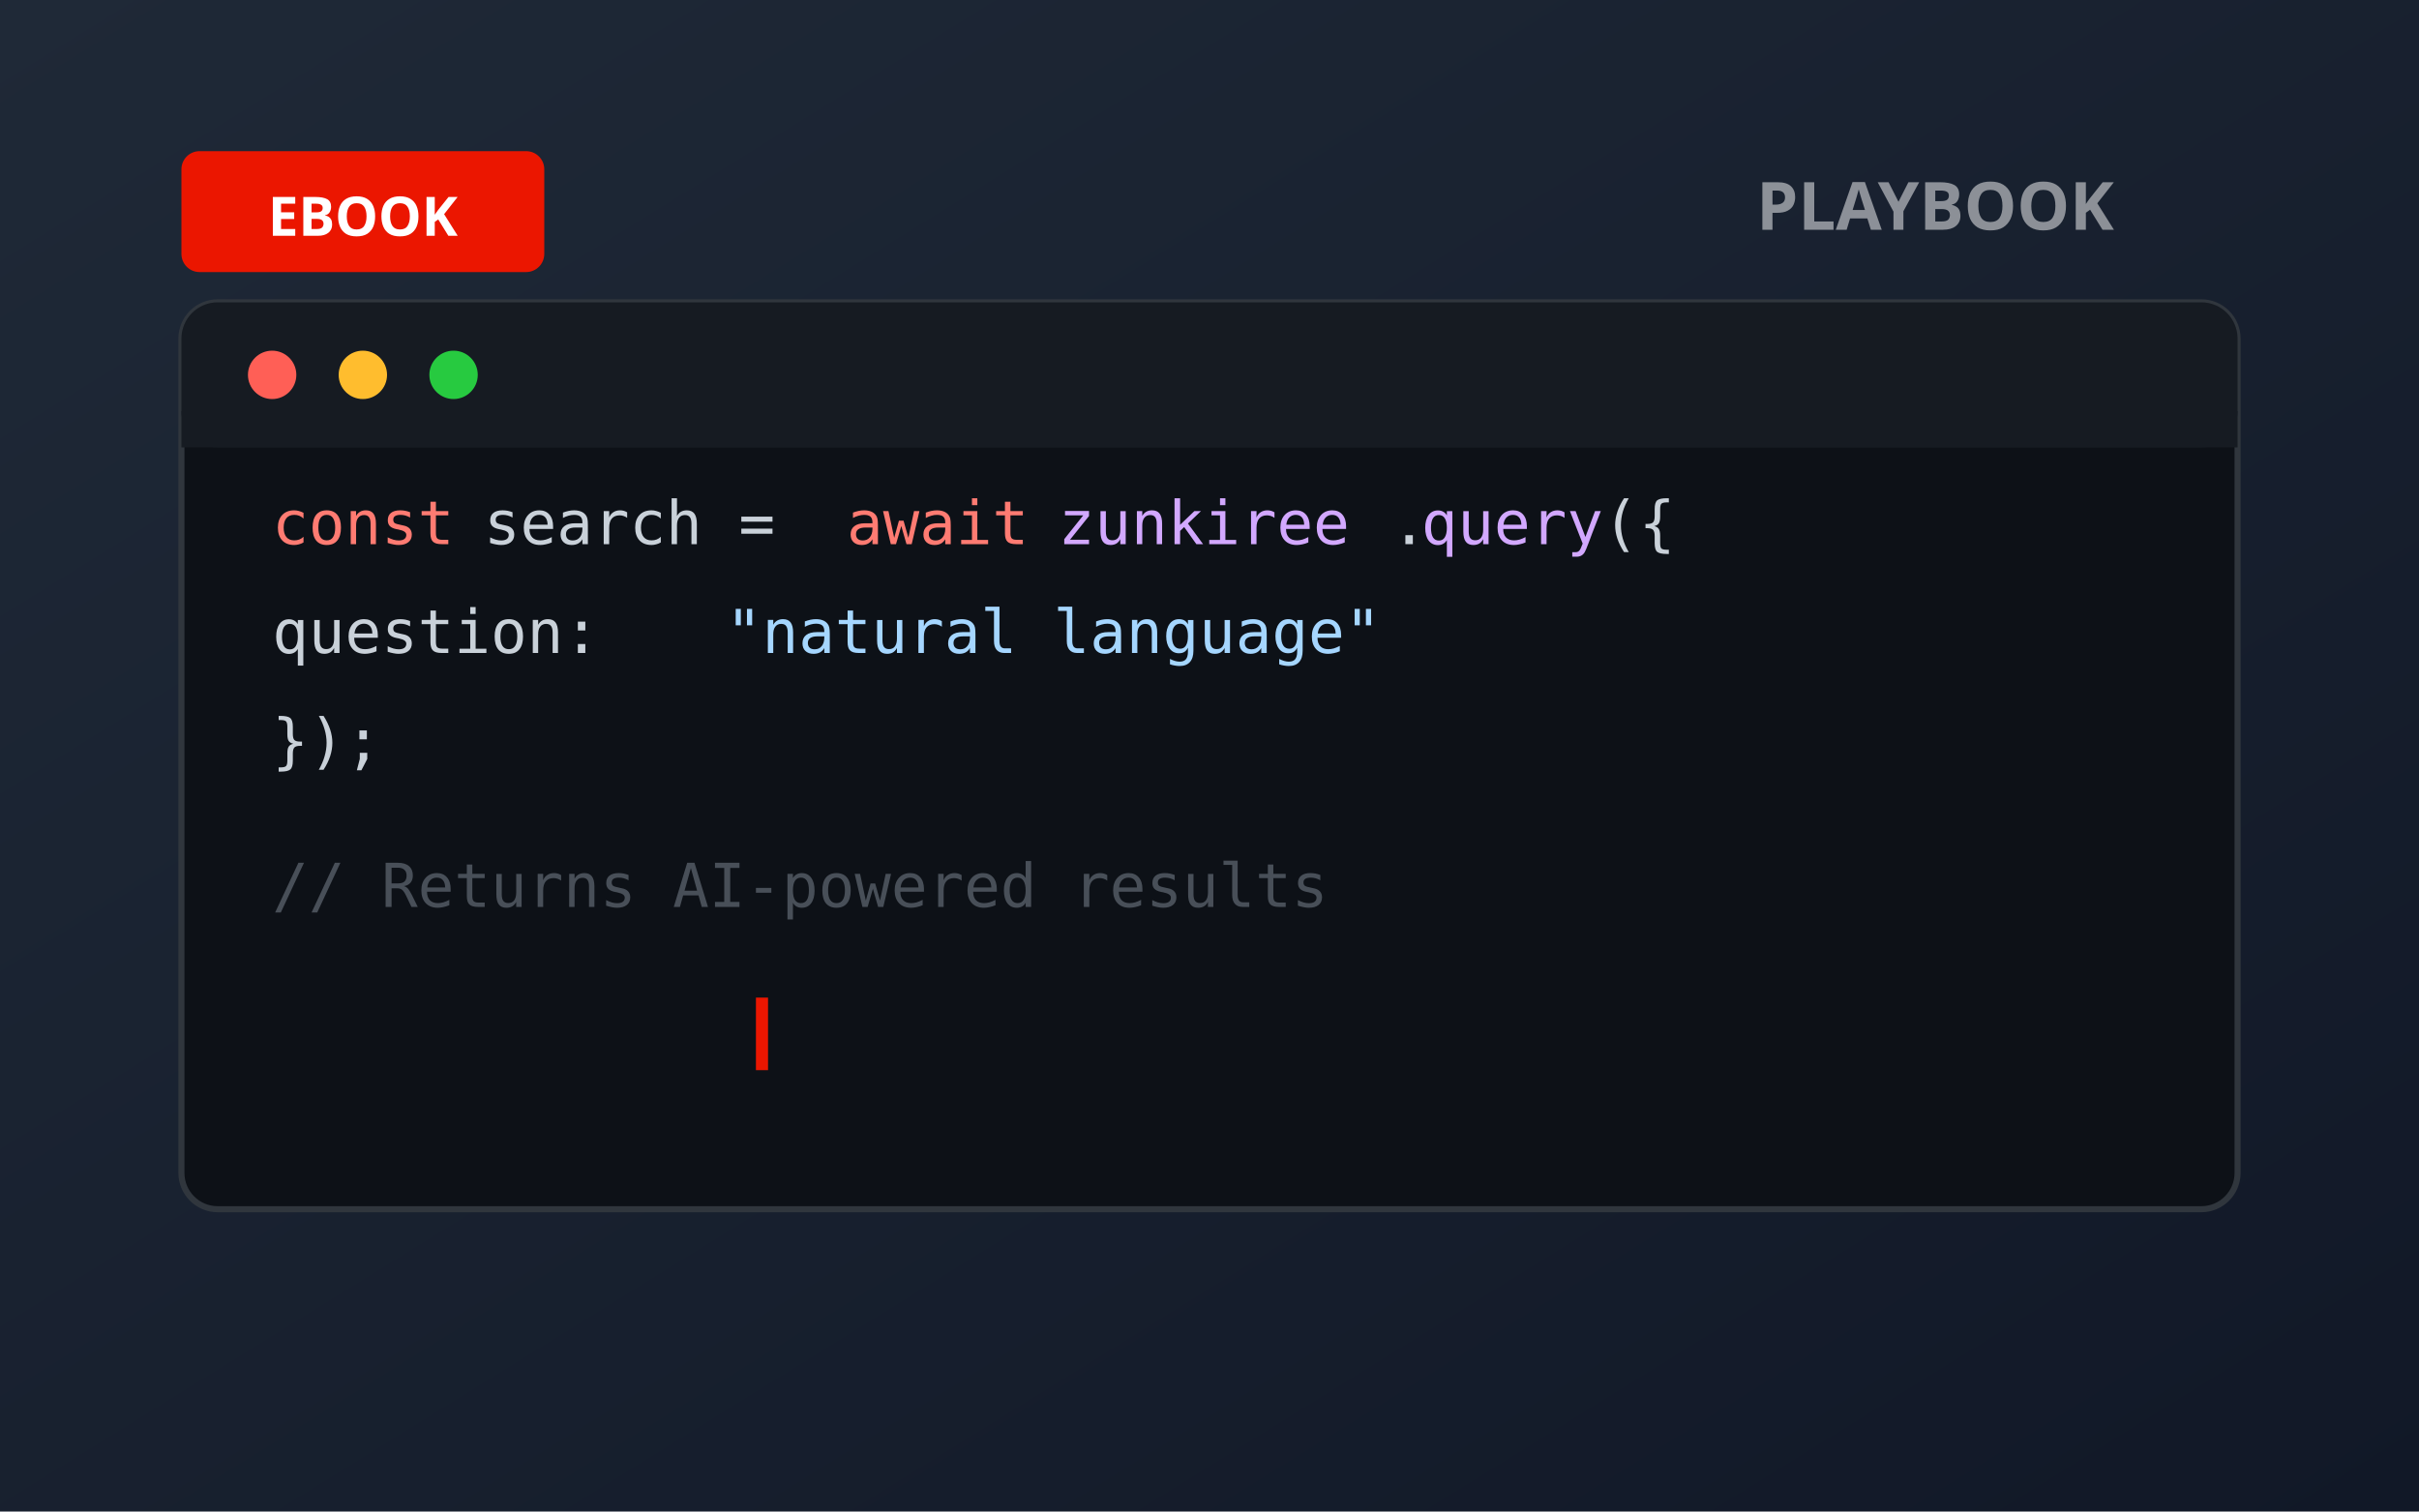
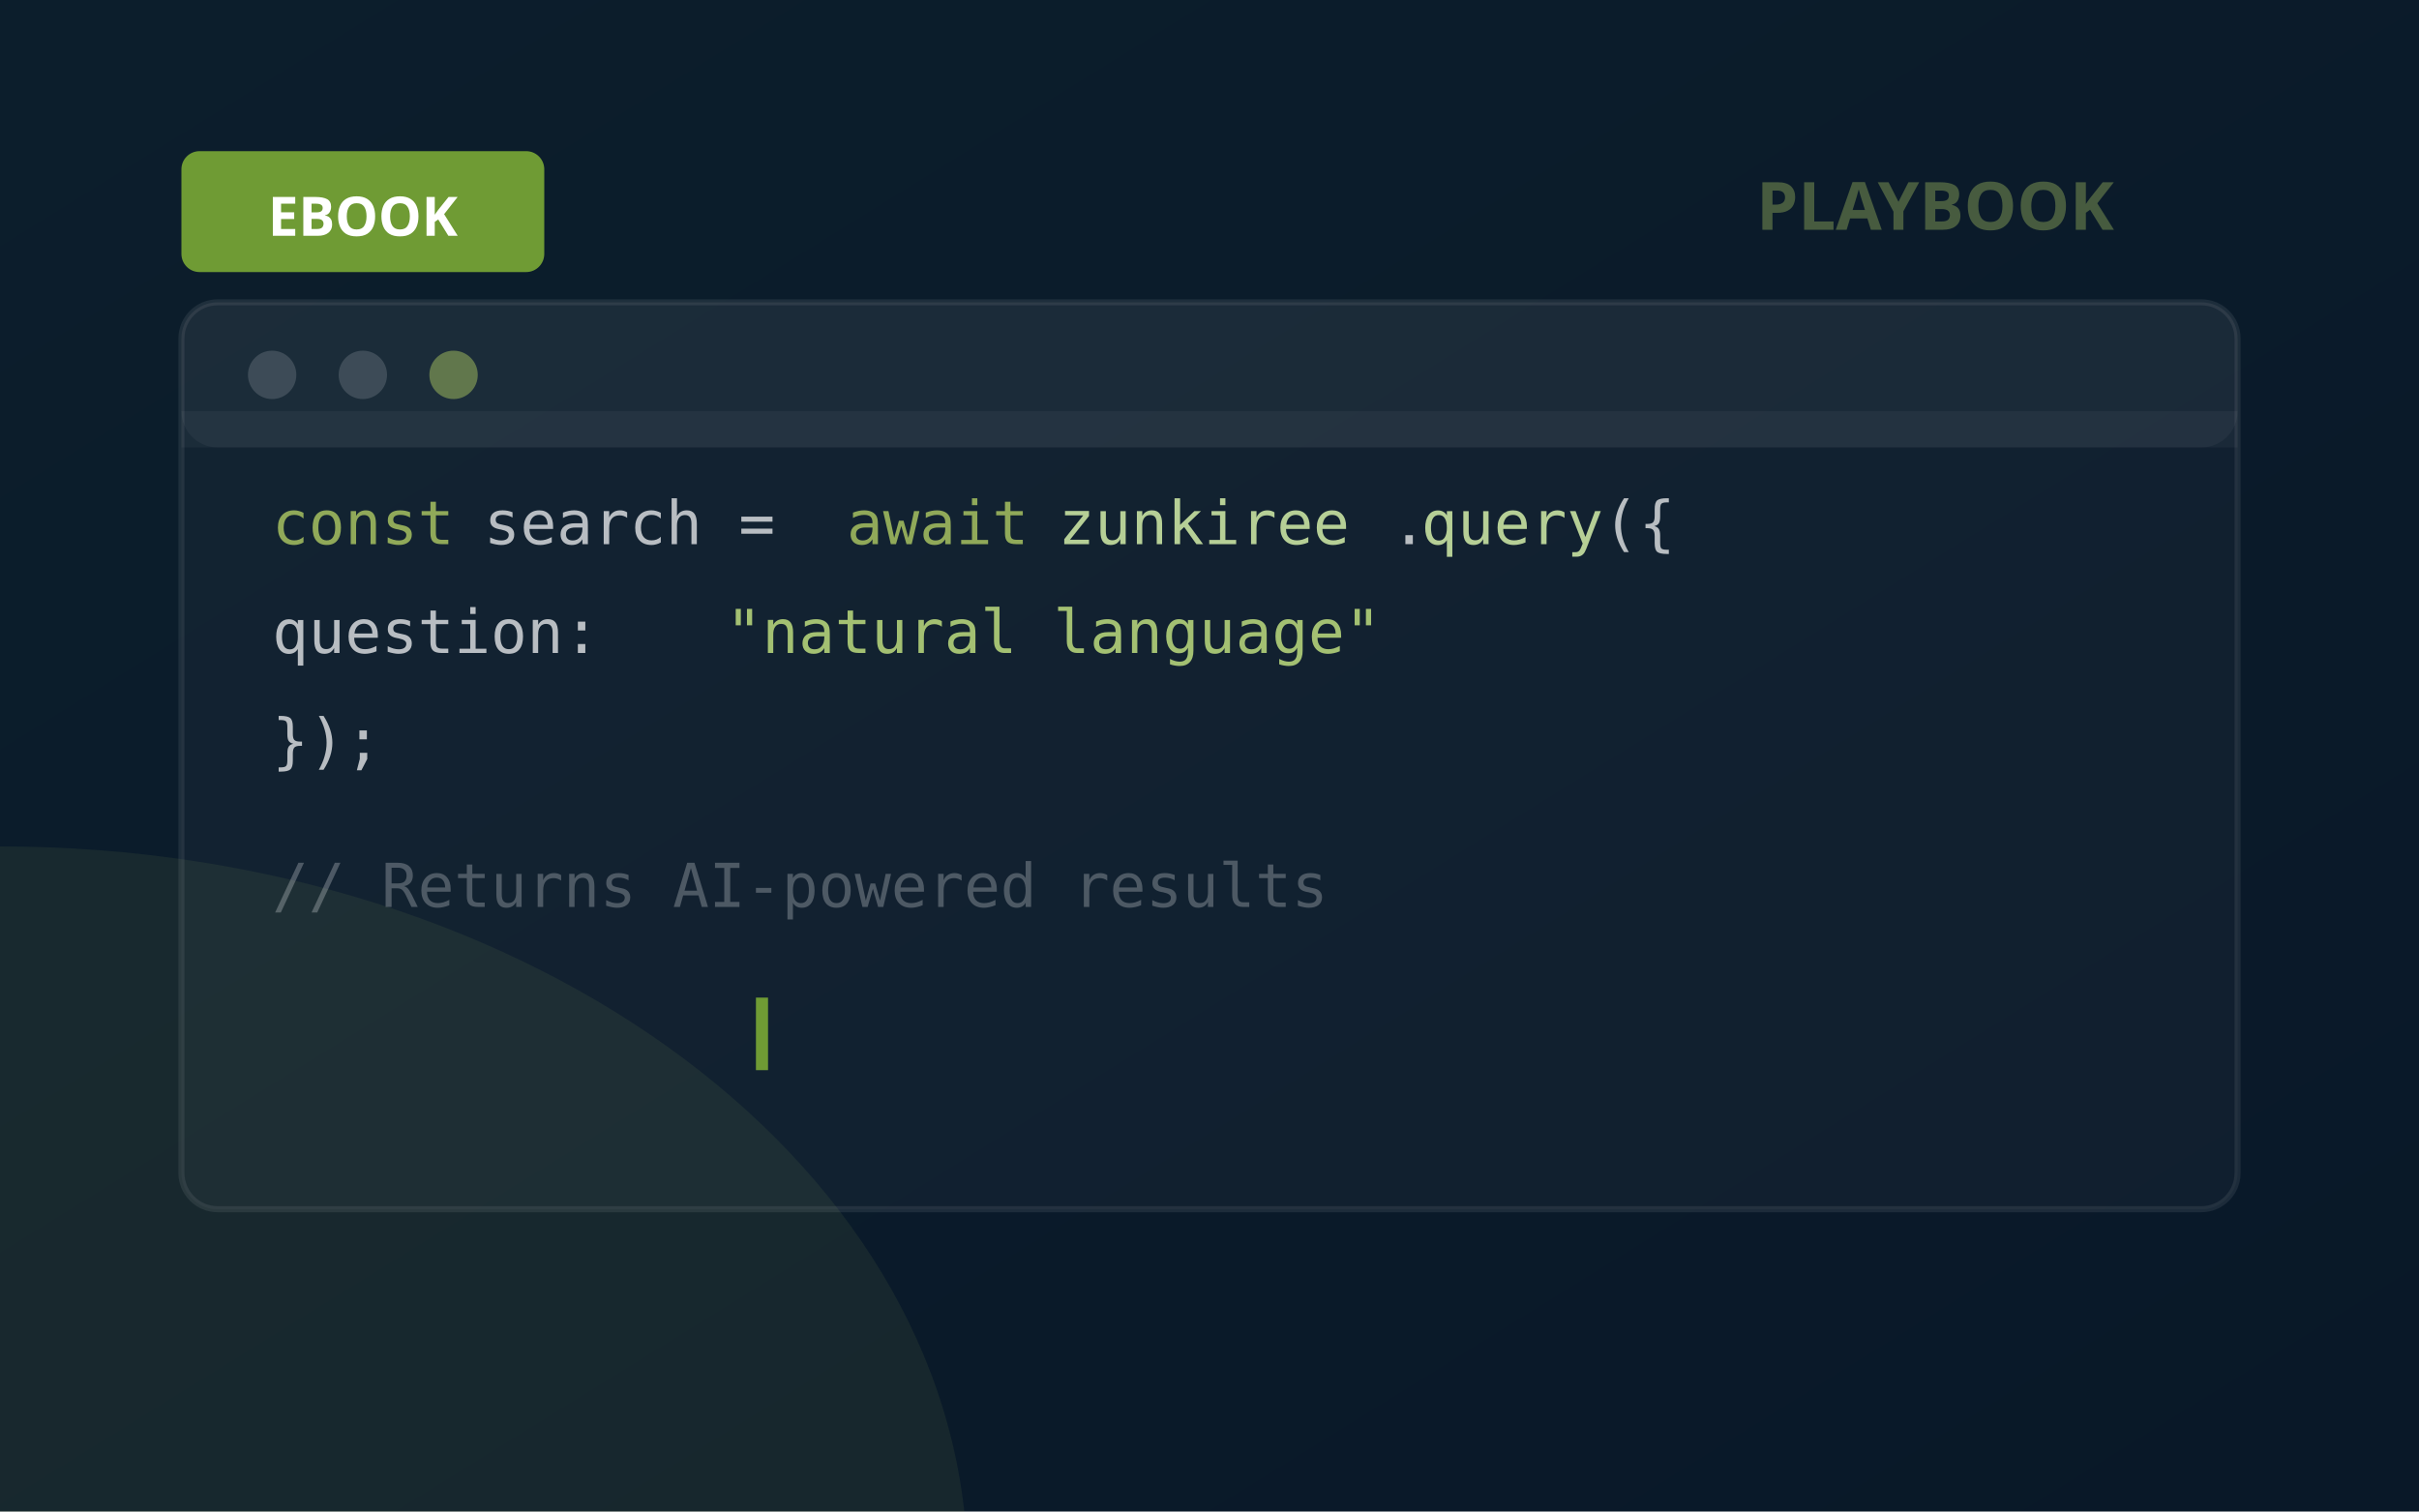
<svg xmlns="http://www.w3.org/2000/svg" viewBox="0 0 400 250">
  <defs>
    <linearGradient id="spot-playbook-bg" x1="0%" y1="0%" x2="100%" y2="100%">
-       <stop offset="0%" stop-color="#1f2937" />
-       <stop offset="100%" stop-color="#111827" />
+       <stop offset="0%" stop-color="#0c1e2c" />
+       <stop offset="100%" stop-color="#091828" />
    </linearGradient>
  </defs>
  <rect width="400" height="250" fill="url(#spot-playbook-bg)" />
+   <ellipse cx="0" cy="260" rx="160" ry="120" fill="rgba(144,169,89,0.10)" />
  <g transform="translate(30, 50)">
-     <rect width="340" height="150" fill="#0d1117" rx="6" stroke="#30363d" stroke-width="1" />
-     <rect width="340" height="24" fill="#161b22" rx="6" />
-     <rect y="18" width="340" height="6" fill="#161b22" />
-     <circle cx="15" cy="12" r="4" fill="#ff5f56" />
-     <circle cx="30" cy="12" r="4" fill="#ffbd2e" />
-     <circle cx="45" cy="12" r="4" fill="#27ca40" />
+     <rect width="340" height="150" fill="rgba(255,255,255,0.03)" rx="6" stroke="rgba(255,255,255,0.08)" stroke-width="1" />
+     <rect width="340" height="24" fill="rgba(255,255,255,0.04)" rx="6" />
+     <rect y="18" width="340" height="6" fill="rgba(255,255,255,0.04)" />
+     <circle cx="15" cy="12" r="4" fill="rgba(255,255,255,0.15)" />
+     <circle cx="30" cy="12" r="4" fill="rgba(255,255,255,0.15)" />
+     <circle cx="45" cy="12" r="4" fill="rgba(144,169,89,0.6)" />
    <g font-family="monospace" font-size="10" transform="translate(15, 40)">
-       <text fill="#ff7b72">const</text>
-       <text x="35" fill="#c9d1d9"> search = </text>
-       <text x="95" fill="#ff7b72">await</text>
-       <text x="130" fill="#d2a8ff"> zunkiree</text>
-       <text x="185" fill="#c9d1d9">.</text>
-       <text x="190" fill="#d2a8ff">query</text>
-       <text x="220" fill="#c9d1d9">({</text>
+       <text fill="#90a959">const</text>
+       <text x="35" fill="rgba(255,255,255,0.7)"> search = </text>
+       <text x="95" fill="#90a959">await</text>
+       <text x="130" fill="#b6cf96"> zunkiree</text>
+       <text x="185" fill="rgba(255,255,255,0.7)">.</text>
+       <text x="190" fill="#b6cf96">query</text>
+       <text x="220" fill="rgba(255,255,255,0.7)">({</text>
    </g>
    <g font-family="monospace" font-size="10" transform="translate(15, 58)">
-       <text fill="#c9d1d9">  question: </text>
-       <text x="75" fill="#a5d6ff">"natural language"</text>
+       <text fill="rgba(255,255,255,0.7)">  question: </text>
+       <text x="75" fill="#a3c072">"natural language"</text>
    </g>
    <g font-family="monospace" font-size="10" transform="translate(15, 76)">
-       <text fill="#c9d1d9">});</text>
+       <text fill="rgba(255,255,255,0.7)">});</text>
    </g>
    <g font-family="monospace" font-size="10" transform="translate(15, 100)">
-       <text fill="#484f58">// Returns AI-powered results</text>
+       <text fill="rgba(255,255,255,0.25)">// Returns AI-powered results</text>
    </g>
-     <rect x="95" y="115" width="2" height="12" fill="#EB1600">
+     <rect x="95" y="115" width="2" height="12" fill="#6f9b34">
      <animate attributeName="opacity" values="1;0;1" dur="1s" repeatCount="indefinite" />
    </rect>
  </g>
-   <rect x="30" y="25" width="60" height="20" fill="#EB1600" rx="3" />
+   <rect x="30" y="25" width="60" height="20" fill="#6f9b34" rx="3" />
  <text x="60" y="39" font-family="system-ui, sans-serif" font-size="9" font-weight="600" fill="#fff" text-anchor="middle">EBOOK</text>
-   <text x="320" y="38" font-family="system-ui, sans-serif" font-size="11" font-weight="600" fill="#fff" opacity="0.5" text-anchor="middle">PLAYBOOK</text>
+   <text x="320" y="38" font-family="system-ui, sans-serif" font-size="11" font-weight="600" fill="#90a959" opacity="0.45" text-anchor="middle">PLAYBOOK</text>
</svg>
